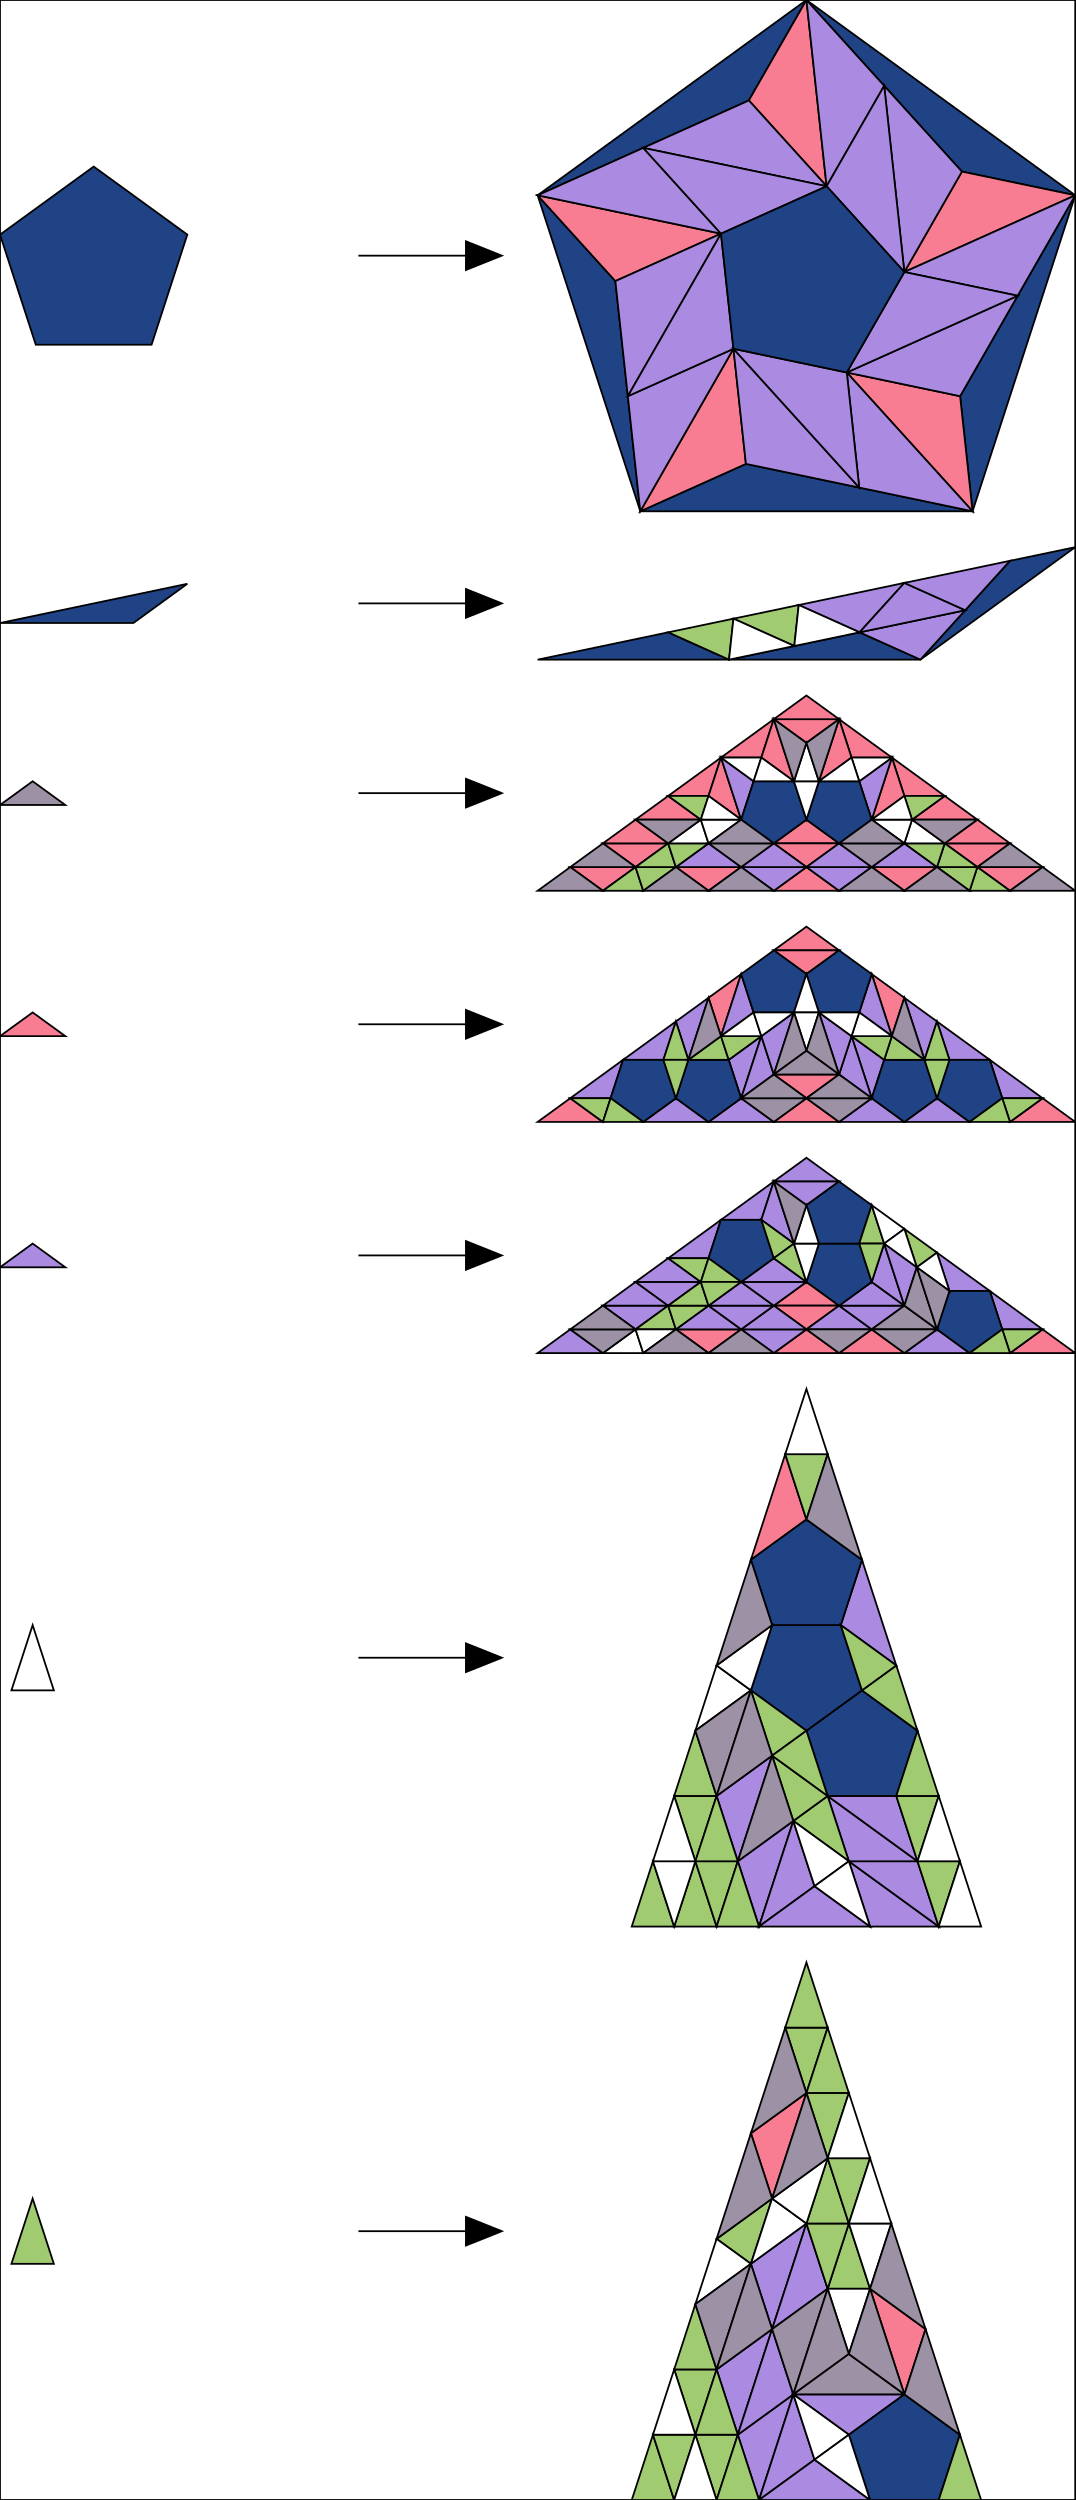
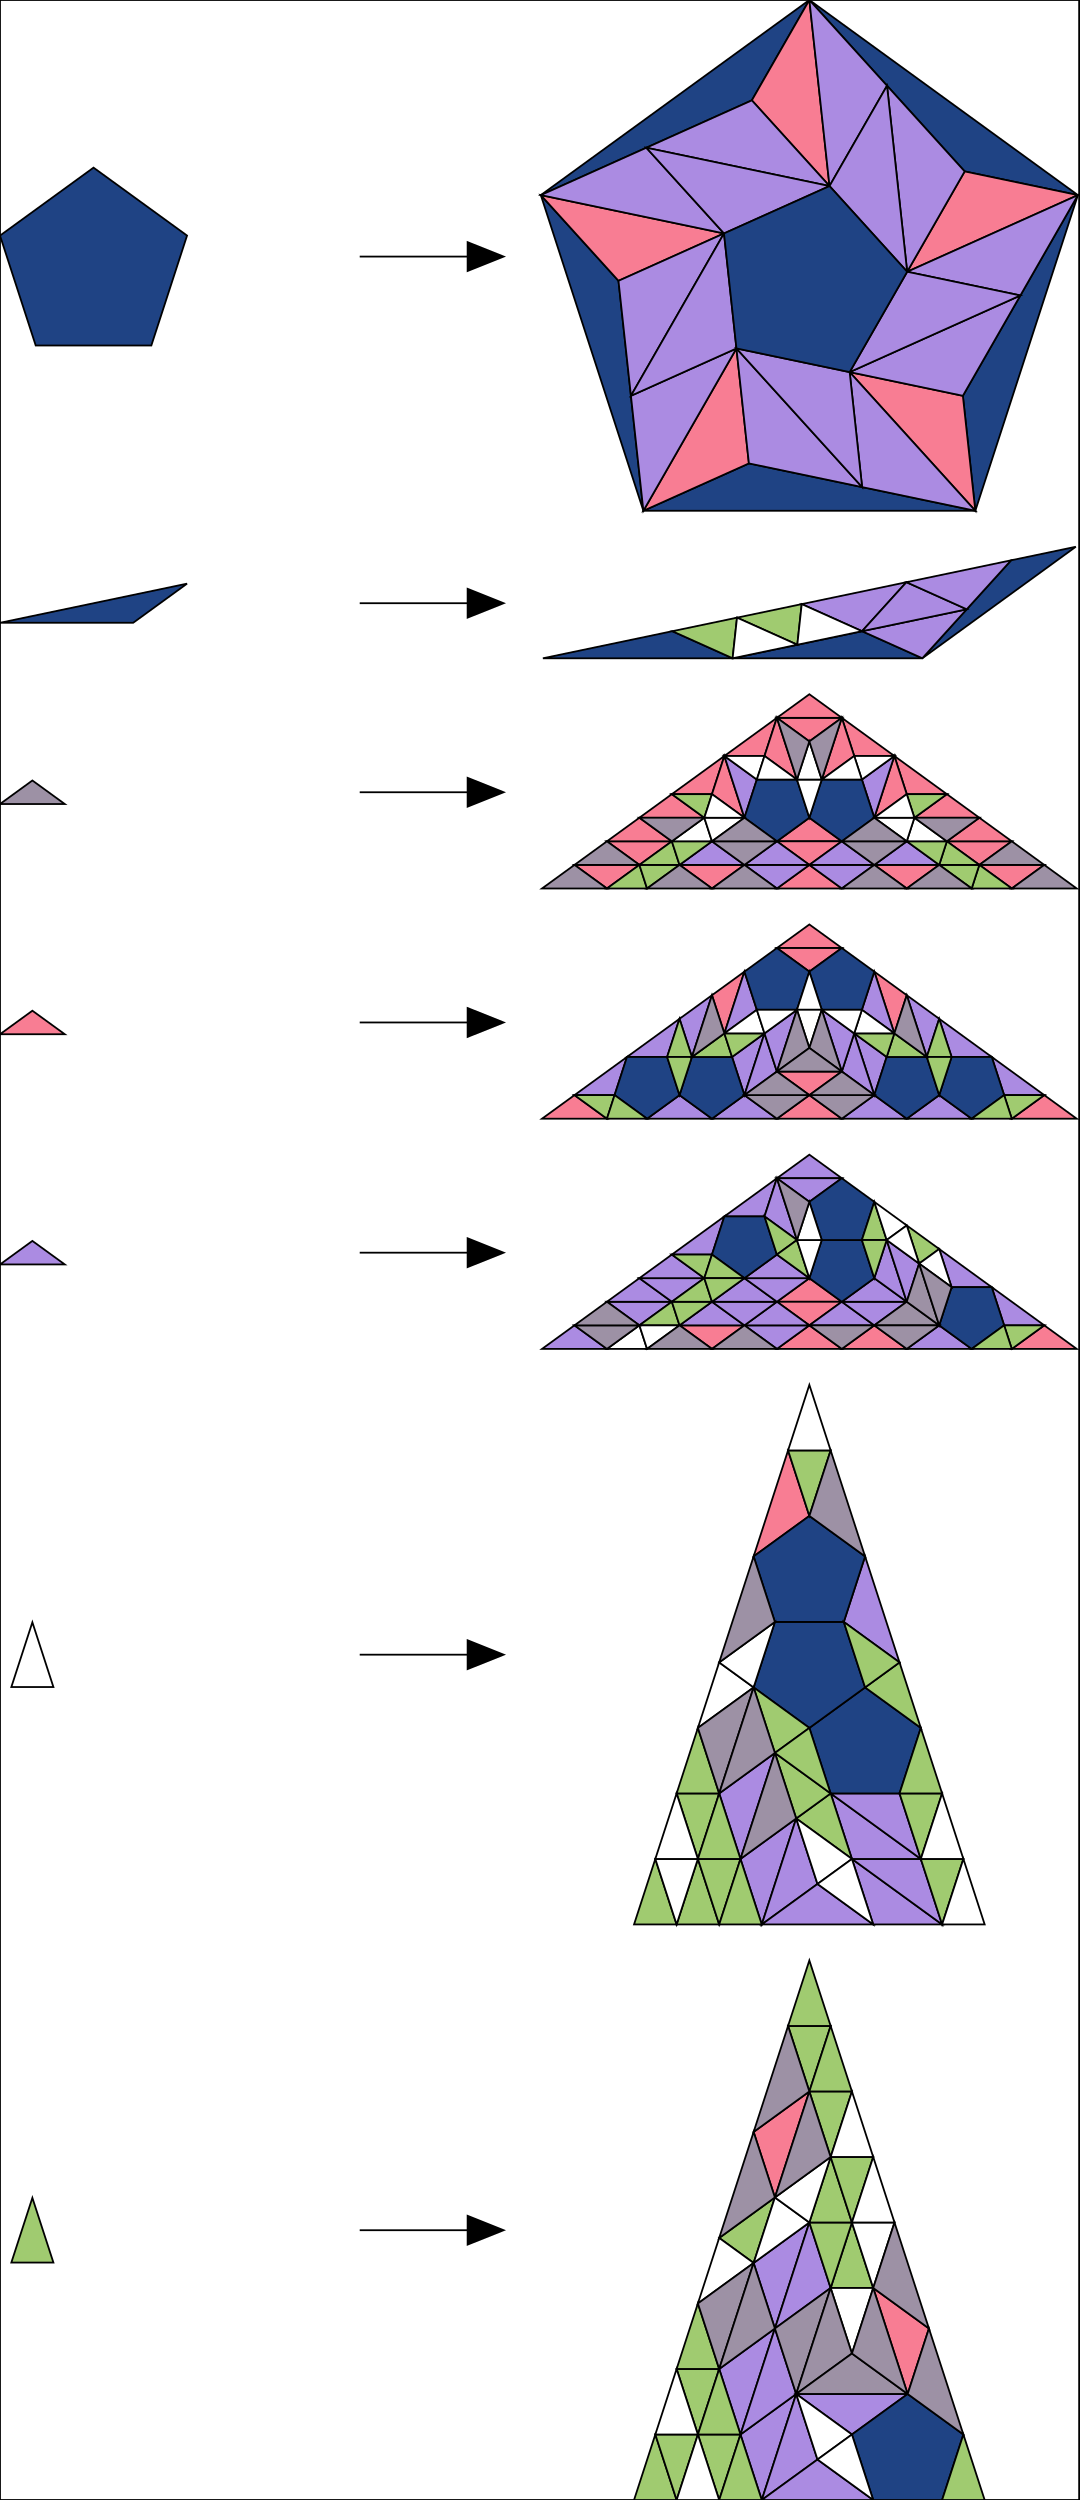
- <svg xmlns="http://www.w3.org/2000/svg" baseProfile="full" height="697.518" version="1.1" width="300">
+ <svg xmlns="http://www.w3.org/2000/svg" baseProfile="full" height="695" version="1.1" width="300">
  <defs>
    <style type="text/css">
* { stroke: black; stroke-width: 0.5px; }
#T1 { fill: #1f4384; }
#T2 { fill: #1f4384; }
#T3 { fill: #9d91a5; }
#T4 { fill: #f87d93; }
#T5 { fill: #ab8be2; }
#T6 { fill: #ffffff; }
#T7 { fill: #a0cb70; }
</style>
  </defs>
-   <rect fill="white" height="697.518" width="300" x="0" y="0" />
+   <rect fill="white" height="695" width="300" x="0" y="0" />
  <polyline points="100,71.329 130,71.329" stroke="black" stroke-width="2" />
  <polygon fill="black" points="130,71.329 130,75.329 140,71.329 130,67.329" />
-   <polyline points="100,168.352 130,168.352" stroke="black" stroke-width="2" />
-   <polygon fill="black" points="130,168.352 130,172.352 140,168.352 130,164.352" />
-   <polyline points="100,221.291 130,221.291" stroke="black" stroke-width="2" />
-   <polygon fill="black" points="130,221.291 130,225.291 140,221.291 130,217.291" />
-   <polyline points="100,285.782 130,285.782" stroke="black" stroke-width="2" />
-   <polygon fill="black" points="130,285.782 130,289.782 140,285.782 130,281.782" />
-   <polyline points="100,350.273 130,350.273" stroke="black" stroke-width="2" />
-   <polygon fill="black" points="130,350.273 130,354.273 140,350.273 130,346.273" />
-   <polyline points="100,462.518 130,462.518" stroke="black" stroke-width="2" />
-   <polygon fill="black" points="130,462.518 130,466.518 140,462.518 130,458.518" />
-   <polyline points="100,622.518 130,622.518" stroke="black" stroke-width="2" />
-   <polygon fill="black" points="130,622.518 130,626.518 140,622.518 130,618.518" />
+   <polyline points="100,167.694 130,167.694" stroke="black" stroke-width="2" />
+   <polygon fill="black" points="130,167.694 130,171.694 140,167.694 130,163.694" />
+   <polyline points="100,220.245 130,220.245" stroke="black" stroke-width="2" />
+   <polygon fill="black" points="130,220.245 130,224.245 140,220.245 130,216.245" />
+   <polyline points="100,284.245 130,284.245" stroke="black" stroke-width="2" />
+   <polygon fill="black" points="130,284.245 130,288.245 140,284.245 130,280.245" />
+   <polyline points="100,348.245 130,348.245" stroke="black" stroke-width="2" />
+   <polygon fill="black" points="130,348.245 130,352.245 140,348.245 130,344.245" />
+   <polyline points="100,460.0 130,460.0" stroke="black" stroke-width="2" />
+   <polygon fill="black" points="130,460.0 130,464.0 140,460.0 130,456.0" />
+   <polyline points="100,620.0 130,620.0" stroke="black" stroke-width="2" />
+   <polygon fill="black" points="130,620.0 130,624.0 140,620.0 130,616.0" />
  <g id="T2">
-     <polygon points="178.647,142.658 171.691,78.428 150,54.491" />
-     <polygon points="150.0,54.491 208.937,28.026 225.0,7.105427357601002e-15" />
-     <polygon points="225,-1.4210854715202004e-14 268.382,47.875 300.0,54.491" />
-     <polygon points="300.0,54.491 267.874,110.543 271.353,142.658" />
-     <polygon points="271.353,142.658 208.116,129.426 178.647,142.658" />
-     <polygon points="150.0,184.046 186.425,176.424 203.399,184.046" />
-     <polygon points="203.399,184.046 239.825,176.424 256.799,184.046" />
-     <polygon points="256.799,184.046 281.787,156.469 300.0,152.658" />
-     <polygon points="7.105427357601002e-15,173.821 37.214,173.821 52.267,162.884" />
+     <polygon points="178.861,142.0 171.937,78.066 150.346,54.239" />
+     <polygon points="150.346,54.239 209.011,27.897 225,7.105427357601002e-15" />
+     <polygon points="225,-2.842170943040401e-14 268.181,47.654 299.654,54.239" />
+     <polygon points="299.654,54.239 267.676,110.033 271.139,142.0" />
+     <polygon points="271.139,142.0 208.194,128.829 178.861,142.0" />
+     <polygon points="150.926,183.0 186.901,175.472 203.666,183.0" />
+     <polygon points="203.666,183.0 239.642,175.472 256.406,183.0" />
+     <polygon points="256.406,183.0 281.086,155.764 299.074,152" />
+     <polygon points="-7.105427357601002e-15,173.134 37.024,173.134 52,162.253" />
  </g>
  <g id="T4">
-     <polygon points="178.647,142.658 208.116,129.426 204.638,97.311" />
-     <polygon points="150.0,54.491 171.691,78.428 201.159,65.196" />
-     <polygon points="225,-1.4210854715202004e-14 208.937,28.026 230.628,51.964" />
-     <polygon points="300.0,54.491 268.382,47.875 252.319,75.901" />
-     <polygon points="271.353,142.658 267.874,110.543 236.256,103.927" />
-     <polygon points="159.106,241.92 168.213,248.537 177.319,241.92" />
-     <polygon points="188.575,241.92 197.681,248.537 206.787,241.92" />
-     <polygon points="168.213,235.304 177.319,241.92 186.425,235.304" />
-     <polygon points="168.213,235.304 177.319,228.688 186.425,235.304" />
-     <polygon points="177.319,228.688 186.425,222.072 195.531,228.688" />
-     <polygon points="186.425,222.072 197.681,222.072 201.159,211.367" />
-     <polygon points="201.159,211.367 197.681,222.072 206.787,228.688" />
-     <polygon points="201.159,211.367 212.415,211.367 215.894,200.662" />
-     <polygon points="215.894,200.662 212.415,211.367 221.522,217.983" />
-     <polygon points="290.894,241.92 281.787,248.537 272.681,241.92" />
-     <polygon points="261.425,241.92 252.319,248.537 243.213,241.92" />
-     <polygon points="281.787,235.304 272.681,241.92 263.575,235.304" />
-     <polygon points="281.787,235.304 272.681,228.688 263.575,235.304" />
-     <polygon points="272.681,228.688 263.575,222.072 254.469,228.688" />
-     <polygon points="263.575,222.072 252.319,222.072 248.841,211.367" />
-     <polygon points="248.841,211.367 252.319,222.072 243.213,228.688" />
-     <polygon points="248.841,211.367 237.585,211.367 234.106,200.662" />
-     <polygon points="234.106,200.662 237.585,211.367 228.478,217.983" />
-     <polygon points="215.894,248.537 225.0,241.92 234.106,248.537" />
-     <polygon points="215.894,235.304 225.0,228.688 234.106,235.304" />
-     <polygon points="234.106,235.304 225.0,241.92 215.894,235.304" />
-     <polygon points="234.106,200.662 225,207.278 215.894,200.662" />
-     <polygon points="215.894,200.662 225.0,194.046 234.106,200.662" />
-     <polygon points="150.0,313.027 159.106,306.411 168.213,313.027" />
-     <polygon points="201.159,289.09 197.681,278.385 206.787,271.769" />
-     <polygon points="300.0,313.027 290.894,306.411 281.787,313.027" />
-     <polygon points="248.841,289.09 252.319,278.385 243.213,271.769" />
-     <polygon points="215.894,313.027 225.0,306.411 234.106,313.027" />
-     <polygon points="215.894,299.795 225.0,306.411 234.106,299.795" />
-     <polygon points="215.894,265.153 225,258.537 234.106,265.153" />
-     <polygon points="215.894,265.153 225,271.769 234.106,265.153" />
-     <polygon points="0.0,289.09 9.106,282.474 18.213,289.09" />
-     <polygon points="188.575,370.902 197.681,377.518 206.787,370.902" />
-     <polygon points="215.894,377.518 225.0,370.902 234.106,377.518" />
-     <polygon points="215.894,364.286 225.0,357.67 234.106,364.286" />
-     <polygon points="234.106,364.286 225.0,370.902 215.894,364.286" />
-     <polygon points="234.106,377.518 243.213,370.902 252.319,377.518" />
-     <polygon points="281.787,377.518 290.894,370.902 300,377.518" />
-     <polygon points="209.507,435.199 225.0,423.943 219.082,405.731" />
-     <polygon points="252.328,668.049 258.245,649.837 242.753,638.581" />
-     <polygon points="215.425,613.412 209.507,595.199 225,583.943" />
+     <polygon points="178.861,142.0 208.194,128.829 204.732,96.862" />
+     <polygon points="150.346,54.239 171.937,78.066 201.269,64.895" />
+     <polygon points="225,-2.842170943040401e-14 209.011,27.897 230.602,51.724" />
+     <polygon points="299.654,54.239 268.181,47.654 252.193,75.551" />
+     <polygon points="271.139,142.0 267.676,110.033 236.204,103.447" />
+     <polygon points="159.7,240.443 168.724,247.0 177.748,240.443" />
+     <polygon points="188.903,240.443 197.927,247.0 206.951,240.443" />
+     <polygon points="168.724,233.887 177.748,240.443 186.773,233.887" />
+     <polygon points="168.724,233.887 177.748,227.33 186.773,233.887" />
+     <polygon points="177.748,227.33 186.773,220.774 195.797,227.33" />
+     <polygon points="186.773,220.774 197.927,220.774 201.374,210.165" />
+     <polygon points="201.374,210.165 197.927,220.774 206.951,227.33" />
+     <polygon points="201.374,210.165 212.529,210.165 215.976,199.557" />
+     <polygon points="215.976,199.557 212.529,210.165 221.553,216.722" />
+     <polygon points="290.3,240.443 281.276,247.0 272.252,240.443" />
+     <polygon points="261.097,240.443 252.073,247.0 243.049,240.443" />
+     <polygon points="281.276,233.887 272.252,240.443 263.227,233.887" />
+     <polygon points="281.276,233.887 272.252,227.33 263.227,233.887" />
+     <polygon points="272.252,227.33 263.227,220.774 254.203,227.33" />
+     <polygon points="263.227,220.774 252.073,220.774 248.626,210.165" />
+     <polygon points="248.626,210.165 252.073,220.774 243.049,227.33" />
+     <polygon points="248.626,210.165 237.471,210.165 234.024,199.557" />
+     <polygon points="234.024,199.557 237.471,210.165 228.447,216.722" />
+     <polygon points="215.976,247.0 225.0,240.443 234.024,247.0" />
+     <polygon points="215.976,233.887 225.0,227.33 234.024,233.887" />
+     <polygon points="234.024,233.887 225.0,240.443 215.976,233.887" />
+     <polygon points="234.024,199.557 225.0,206.113 215.976,199.557" />
+     <polygon points="215.976,199.557 225.0,193.0 234.024,199.557" />
+     <polygon points="150.675,311.0 159.7,304.443 168.724,311.0" />
+     <polygon points="201.374,287.278 197.927,276.67 206.951,270.113" />
+     <polygon points="299.325,311.0 290.3,304.443 281.276,311.0" />
+     <polygon points="248.626,287.278 252.073,276.67 243.049,270.113" />
+     <polygon points="215.976,311.0 225.0,304.443 234.024,311.0" />
+     <polygon points="215.976,297.887 225.0,304.443 234.024,297.887" />
+     <polygon points="215.976,263.557 225.0,257 234.024,263.557" />
+     <polygon points="215.976,263.557 225.0,270.113 234.024,263.557" />
+     <polygon points="0.0,287.515 9.0,280.976 18.0,287.515" />
+     <polygon points="188.903,368.443 197.927,375.0 206.951,368.443" />
+     <polygon points="215.976,375.0 225.0,368.443 234.024,375.0" />
+     <polygon points="215.976,361.887 225.0,355.33 234.024,361.887" />
+     <polygon points="234.024,361.887 225.0,368.443 215.976,361.887" />
+     <polygon points="234.024,375.0 243.049,368.443 252.073,375.0" />
+     <polygon points="281.276,375.0 290.3,368.443 299.325,375.0" />
+     <polygon points="209.507,432.681 225.0,421.425 219.082,403.213" />
+     <polygon points="252.328,665.531 258.245,647.319 242.753,636.063" />
+     <polygon points="215.425,610.894 209.507,592.681 225,581.425" />
  </g>
  <g id="T5">
-     <polygon points="178.647,142.658 175.169,110.543 204.638,97.311" />
-     <polygon points="175.169,110.543 171.691,78.428 201.159,65.196" />
-     <polygon points="175.169,110.543 204.638,97.311 201.159,65.196" />
-     <polygon points="150.0,54.491 179.469,41.258 201.159,65.196" />
-     <polygon points="179.469,41.258 208.937,28.026 230.628,51.964" />
-     <polygon points="179.469,41.258 201.159,65.196 230.628,51.964" />
-     <polygon points="225,-1.4210854715202004e-14 246.691,23.937 230.628,51.964" />
-     <polygon points="246.691,23.937 268.382,47.875 252.319,75.901" />
-     <polygon points="246.691,23.937 230.628,51.964 252.319,75.901" />
-     <polygon points="300.0,54.491 283.937,82.517 252.319,75.901" />
-     <polygon points="283.937,82.517 267.874,110.543 236.256,103.927" />
-     <polygon points="283.937,82.517 252.319,75.901 236.256,103.927" />
-     <polygon points="271.353,142.658 239.734,136.042 236.256,103.927" />
-     <polygon points="239.734,136.042 208.116,129.426 204.638,97.311" />
-     <polygon points="239.734,136.042 236.256,103.927 204.638,97.311" />
-     <polygon points="222.85,168.802 239.825,176.424 252.319,162.636" />
-     <polygon points="239.825,176.424 256.799,184.046 269.293,170.258" />
-     <polygon points="239.825,176.424 252.319,162.636 269.293,170.258" />
-     <polygon points="252.319,162.636 269.293,170.258 281.787,156.469" />
-     <polygon points="206.787,241.92 215.894,248.537 225.0,241.92" />
-     <polygon points="188.575,241.92 197.681,235.304 206.787,241.92" />
-     <polygon points="206.787,241.92 215.894,235.304 225.0,241.92" />
-     <polygon points="201.159,211.367 210.266,217.983 206.787,228.688" />
-     <polygon points="243.213,241.92 234.106,248.537 225.0,241.92" />
-     <polygon points="261.425,241.92 252.319,235.304 243.213,241.92" />
-     <polygon points="243.213,241.92 234.106,235.304 225.0,241.92" />
-     <polygon points="248.841,211.367 239.734,217.983 243.213,228.688" />
-     <polygon points="159.106,306.411 170.362,306.411 173.841,295.706" />
-     <polygon points="173.841,295.706 185.097,295.706 188.575,285.001" />
-     <polygon points="179.469,313.027 188.575,306.411 197.681,313.027" />
-     <polygon points="192.053,295.706 188.575,285.001 197.681,278.385" />
-     <polygon points="197.681,313.027 206.787,306.411 215.894,313.027" />
-     <polygon points="206.787,306.411 203.309,295.706 212.415,289.09" />
-     <polygon points="212.415,289.09 215.894,299.795 206.787,306.411" />
-     <polygon points="206.787,271.769 210.266,282.474 201.159,289.09" />
-     <polygon points="215.894,299.795 212.415,289.09 221.522,282.474" />
-     <polygon points="290.894,306.411 279.638,306.411 276.159,295.706" />
-     <polygon points="276.159,295.706 264.903,295.706 261.425,285.001" />
-     <polygon points="270.531,313.027 261.425,306.411 252.319,313.027" />
-     <polygon points="257.947,295.706 261.425,285.001 252.319,278.385" />
-     <polygon points="252.319,313.027 243.213,306.411 234.106,313.027" />
-     <polygon points="243.213,306.411 246.691,295.706 237.585,289.09" />
-     <polygon points="237.585,289.09 234.106,299.795 243.213,306.411" />
-     <polygon points="243.213,271.769 239.734,282.474 248.841,289.09" />
-     <polygon points="234.106,299.795 237.585,289.09 228.478,282.474" />
-     <polygon points="150.0,377.518 159.106,370.902 168.213,377.518" />
-     <polygon points="168.213,364.286 177.319,370.902 186.425,364.286" />
-     <polygon points="188.575,370.902 197.681,364.286 206.787,370.902" />
-     <polygon points="206.787,370.902 215.894,377.518 225.0,370.902" />
-     <polygon points="206.787,370.902 215.894,364.286 225.0,370.902" />
-     <polygon points="215.894,364.286 206.787,370.902 197.681,364.286" />
-     <polygon points="168.213,364.286 177.319,357.67 186.425,364.286" />
-     <polygon points="177.319,357.67 186.425,364.286 195.531,357.67" />
-     <polygon points="177.319,357.67 186.425,351.054 195.531,357.67" />
-     <polygon points="197.681,364.286 206.787,357.67 215.894,364.286" />
-     <polygon points="206.787,357.67 215.894,364.286 225.0,357.67" />
-     <polygon points="206.787,357.67 215.894,351.054 225.0,357.67" />
-     <polygon points="201.159,340.348 197.681,351.054 186.425,351.054" />
-     <polygon points="201.159,340.348 212.415,340.348 215.894,329.643" />
-     <polygon points="215.894,329.643 212.415,340.348 221.522,346.965" />
-     <polygon points="215.894,329.643 225.0,323.027 234.106,329.643" />
-     <polygon points="234.106,329.643 225.0,336.259 215.894,329.643" />
-     <polygon points="225.0,370.902 234.106,364.286 243.213,370.902" />
-     <polygon points="252.319,364.286 243.213,370.902 234.106,364.286" />
-     <polygon points="234.106,364.286 243.213,357.67 252.319,364.286" />
-     <polygon points="252.319,364.286 243.213,357.67 246.691,346.965" />
-     <polygon points="246.691,346.965 255.797,353.581 252.319,364.286" />
-     <polygon points="261.425,349.492 264.903,360.197 276.159,360.197" />
-     <polygon points="276.159,360.197 279.638,370.902 290.894,370.902" />
-     <polygon points="270.531,377.518 261.425,370.902 252.319,377.518" />
-     <polygon points="0.0,353.581 9.106,346.965 18.213,353.581" />
-     <polygon points="211.768,537.518 205.85,519.305 221.343,508.049" />
-     <polygon points="211.768,537.518 227.26,526.262 221.343,508.049" />
-     <polygon points="211.768,537.518 227.26,526.262 242.753,537.518" />
-     <polygon points="236.835,519.305 242.753,537.518 261.903,537.518" />
-     <polygon points="236.835,519.305 255.985,519.305 261.903,537.518" />
-     <polygon points="230.918,501.093 236.835,519.305 255.985,519.305" />
-     <polygon points="230.918,501.093 250.067,501.093 255.985,519.305" />
-     <polygon points="205.85,519.305 199.933,501.093 215.425,489.837" />
-     <polygon points="250.067,464.668 234.575,453.412 240.493,435.199" />
-     <polygon points="211.768,697.518 205.85,679.305 221.343,668.049" />
-     <polygon points="211.768,697.518 227.26,686.262 221.343,668.049" />
-     <polygon points="211.768,697.518 227.26,686.262 242.753,697.518" />
-     <polygon points="205.85,679.305 199.933,661.093 215.425,649.837" />
-     <polygon points="205.85,679.305 221.343,668.049 215.425,649.837" />
-     <polygon points="221.343,668.049 236.835,679.305 252.328,668.049" />
-     <polygon points="215.425,649.837 209.507,631.624 225,620.368" />
-     <polygon points="215.425,649.837 230.918,638.581 225,620.368" />
+     <polygon points="178.861,142.0 175.399,110.033 204.732,96.862" />
+     <polygon points="175.399,110.033 171.937,78.066 201.269,64.895" />
+     <polygon points="175.399,110.033 204.732,96.862 201.269,64.895" />
+     <polygon points="150.346,54.239 179.679,41.068 201.269,64.895" />
+     <polygon points="179.679,41.068 209.011,27.897 230.602,51.724" />
+     <polygon points="179.679,41.068 201.269,64.895 230.602,51.724" />
+     <polygon points="225,-2.842170943040401e-14 246.591,23.827 230.602,51.724" />
+     <polygon points="246.591,23.827 268.181,47.654 252.193,75.551" />
+     <polygon points="246.591,23.827 230.602,51.724 252.193,75.551" />
+     <polygon points="299.654,54.239 283.665,82.136 252.193,75.551" />
+     <polygon points="283.665,82.136 267.676,110.033 236.204,103.447" />
+     <polygon points="283.665,82.136 252.193,75.551 236.204,103.447" />
+     <polygon points="271.139,142.0 239.666,135.414 236.204,103.447" />
+     <polygon points="239.666,135.414 208.194,128.829 204.732,96.862" />
+     <polygon points="239.666,135.414 236.204,103.447 204.732,96.862" />
+     <polygon points="222.877,167.944 239.642,175.472 251.982,161.854" />
+     <polygon points="239.642,175.472 256.406,183 268.746,169.382" />
+     <polygon points="239.642,175.472 251.982,161.854 268.746,169.382" />
+     <polygon points="251.982,161.854 268.746,169.382 281.086,155.764" />
+     <polygon points="206.951,240.443 215.976,247.0 225,240.443" />
+     <polygon points="188.903,240.443 197.927,233.887 206.951,240.443" />
+     <polygon points="206.951,240.443 215.976,233.887 225,240.443" />
+     <polygon points="201.374,210.165 210.398,216.722 206.951,227.33" />
+     <polygon points="243.049,240.443 234.024,247.0 225.0,240.443" />
+     <polygon points="261.097,240.443 252.073,233.887 243.049,240.443" />
+     <polygon points="243.049,240.443 234.024,233.887 225.0,240.443" />
+     <polygon points="248.626,210.165 239.602,216.722 243.049,227.33" />
+     <polygon points="159.7,304.443 170.854,304.443 174.301,293.835" />
+     <polygon points="174.301,293.835 185.456,293.835 188.903,283.226" />
+     <polygon points="179.879,311.0 188.903,304.443 197.927,311.0" />
+     <polygon points="192.35,293.835 188.903,283.226 197.927,276.67" />
+     <polygon points="197.927,311.0 206.951,304.443 215.976,311.0" />
+     <polygon points="206.951,304.443 203.504,293.835 212.529,287.278" />
+     <polygon points="212.529,287.278 215.976,297.887 206.951,304.443" />
+     <polygon points="206.951,270.113 210.398,280.722 201.374,287.278" />
+     <polygon points="215.976,297.887 212.529,287.278 221.553,280.722" />
+     <polygon points="290.3,304.443 279.146,304.443 275.699,293.835" />
+     <polygon points="275.699,293.835 264.544,293.835 261.097,283.226" />
+     <polygon points="270.121,311.0 261.097,304.443 252.073,311.0" />
+     <polygon points="257.65,293.835 261.097,283.226 252.073,276.67" />
+     <polygon points="252.073,311.0 243.049,304.443 234.024,311.0" />
+     <polygon points="243.049,304.443 246.496,293.835 237.471,287.278" />
+     <polygon points="237.471,287.278 234.024,297.887 243.049,304.443" />
+     <polygon points="243.049,270.113 239.602,280.722 248.626,287.278" />
+     <polygon points="234.024,297.887 237.471,287.278 228.447,280.722" />
+     <polygon points="150.675,375.0 159.7,368.443 168.724,375.0" />
+     <polygon points="168.724,361.887 177.748,368.443 186.773,361.887" />
+     <polygon points="188.903,368.443 197.927,361.887 206.951,368.443" />
+     <polygon points="206.951,368.443 215.976,375 225,368.443" />
+     <polygon points="206.951,368.443 215.976,361.887 225,368.443" />
+     <polygon points="215.976,361.887 206.951,368.443 197.927,361.887" />
+     <polygon points="168.724,361.887 177.748,355.33 186.773,361.887" />
+     <polygon points="177.748,355.33 186.773,361.887 195.797,355.33" />
+     <polygon points="177.748,355.33 186.773,348.774 195.797,355.33" />
+     <polygon points="197.927,361.887 206.951,355.33 215.976,361.887" />
+     <polygon points="206.951,355.33 215.976,361.887 225,355.33" />
+     <polygon points="206.951,355.33 215.976,348.774 225,355.33" />
+     <polygon points="201.374,338.165 197.927,348.774 186.773,348.774" />
+     <polygon points="201.374,338.165 212.529,338.165 215.976,327.557" />
+     <polygon points="215.976,327.557 212.529,338.165 221.553,344.722" />
+     <polygon points="215.976,327.557 225.0,321 234.024,327.557" />
+     <polygon points="234.024,327.557 225.0,334.113 215.976,327.557" />
+     <polygon points="225.0,368.443 234.024,361.887 243.049,368.443" />
+     <polygon points="252.073,361.887 243.049,368.443 234.024,361.887" />
+     <polygon points="234.024,361.887 243.049,355.33 252.073,361.887" />
+     <polygon points="252.073,361.887 243.049,355.33 246.496,344.722" />
+     <polygon points="246.496,344.722 255.52,351.278 252.073,361.887" />
+     <polygon points="261.097,347.226 264.544,357.835 275.699,357.835" />
+     <polygon points="275.699,357.835 279.146,368.443 290.3,368.443" />
+     <polygon points="270.121,375.0 261.097,368.443 252.073,375.0" />
+     <polygon points="0.0,351.515 9.0,344.976 18.0,351.515" />
+     <polygon points="211.768,535.0 205.85,516.787 221.343,505.531" />
+     <polygon points="211.768,535.0 227.26,523.744 221.343,505.531" />
+     <polygon points="211.768,535.0 227.26,523.744 242.753,535.0" />
+     <polygon points="236.835,516.787 242.753,535.0 261.903,535.0" />
+     <polygon points="236.835,516.787 255.985,516.787 261.903,535.0" />
+     <polygon points="230.918,498.575 236.835,516.787 255.985,516.787" />
+     <polygon points="230.918,498.575 250.067,498.575 255.985,516.787" />
+     <polygon points="205.85,516.787 199.933,498.575 215.425,487.319" />
+     <polygon points="250.067,462.15 234.575,450.894 240.493,432.681" />
+     <polygon points="211.768,695.0 205.85,676.787 221.343,665.531" />
+     <polygon points="211.768,695.0 227.26,683.744 221.343,665.531" />
+     <polygon points="211.768,695.0 227.26,683.744 242.753,695.0" />
+     <polygon points="205.85,676.787 199.933,658.575 215.425,647.319" />
+     <polygon points="205.85,676.787 221.343,665.531 215.425,647.319" />
+     <polygon points="221.343,665.531 236.835,676.787 252.328,665.531" />
+     <polygon points="215.425,647.319 209.507,629.106 225,617.85" />
+     <polygon points="215.425,647.319 230.918,636.063 225,617.85" />
  </g>
  <g id="T1">
-     <polygon points="204.638,97.311 236.256,103.927 252.319,75.901 230.628,51.964 201.159,65.196" />
-     <polygon points="9.982,96.184 42.285,96.184 52.267,65.462 26.134,46.475 0.0,65.462" />
-     <polygon points="221.522,217.983 210.266,217.983 206.787,228.688 215.894,235.304 225.0,228.688" />
-     <polygon points="228.478,217.983 239.734,217.983 243.213,228.688 234.106,235.304 225.0,228.688" />
-     <polygon points="185.097,295.706 173.841,295.706 170.362,306.411 179.469,313.027 188.575,306.411" />
-     <polygon points="203.309,295.706 192.053,295.706 188.575,306.411 197.681,313.027 206.787,306.411" />
-     <polygon points="210.266,282.474 221.522,282.474 225,271.769 215.894,265.153 206.787,271.769" />
-     <polygon points="264.903,295.706 276.159,295.706 279.638,306.411 270.531,313.027 261.425,306.411" />
-     <polygon points="246.691,295.706 257.947,295.706 261.425,306.411 252.319,313.027 243.213,306.411" />
-     <polygon points="239.734,282.474 228.478,282.474 225,271.769 234.106,265.153 243.213,271.769" />
-     <polygon points="212.415,340.348 201.159,340.348 197.681,351.054 206.787,357.67 215.894,351.054" />
-     <polygon points="239.734,346.965 228.478,346.965 225.0,357.67 234.106,364.286 243.213,357.67" />
-     <polygon points="228.478,346.965 239.734,346.965 243.213,336.259 234.106,329.643 225.0,336.259" />
-     <polygon points="276.159,360.197 264.903,360.197 261.425,370.902 270.531,377.518 279.638,370.902" />
-     <polygon points="230.918,501.093 250.067,501.093 255.985,482.88 240.493,471.624 225.0,482.88" />
-     <polygon points="234.575,453.412 215.425,453.412 209.507,471.624 225.0,482.88 240.493,471.624" />
-     <polygon points="215.425,453.412 234.575,453.412 240.493,435.199 225.0,423.943 209.507,435.199" />
-     <polygon points="242.753,697.518 261.903,697.518 267.82,679.305 252.328,668.049 236.835,679.305" />
+     <polygon points="204.732,96.862 236.204,103.447 252.193,75.551 230.602,51.724 201.269,64.895" />
+     <polygon points="9.931,96.057 42.069,96.057 52,65.492 26,46.602 7.105427357601002e-15,65.492" />
+     <polygon points="221.553,216.722 210.398,216.722 206.951,227.33 215.976,233.887 225.0,227.33" />
+     <polygon points="228.447,216.722 239.602,216.722 243.049,227.33 234.024,233.887 225.0,227.33" />
+     <polygon points="185.456,293.835 174.301,293.835 170.854,304.443 179.879,311.0 188.903,304.443" />
+     <polygon points="203.504,293.835 192.35,293.835 188.903,304.443 197.927,311.0 206.951,304.443" />
+     <polygon points="210.398,280.722 221.553,280.722 225.0,270.113 215.976,263.557 206.951,270.113" />
+     <polygon points="264.544,293.835 275.699,293.835 279.146,304.443 270.121,311.0 261.097,304.443" />
+     <polygon points="246.496,293.835 257.65,293.835 261.097,304.443 252.073,311.0 243.049,304.443" />
+     <polygon points="239.602,280.722 228.447,280.722 225.0,270.113 234.024,263.557 243.049,270.113" />
+     <polygon points="212.529,338.165 201.374,338.165 197.927,348.774 206.951,355.33 215.976,348.774" />
+     <polygon points="239.602,344.722 228.447,344.722 225.0,355.33 234.024,361.887 243.049,355.33" />
+     <polygon points="228.447,344.722 239.602,344.722 243.049,334.113 234.024,327.557 225.0,334.113" />
+     <polygon points="275.699,357.835 264.544,357.835 261.097,368.443 270.121,375.0 279.146,368.443" />
+     <polygon points="230.918,498.575 250.067,498.575 255.985,480.362 240.493,469.106 225.0,480.362" />
+     <polygon points="234.575,450.894 215.425,450.894 209.507,469.106 225.0,480.362 240.493,469.106" />
+     <polygon points="215.425,450.894 234.575,450.894 240.493,432.681 225.0,421.425 209.507,432.681" />
+     <polygon points="242.753,695.0 261.903,695.0 267.82,676.787 252.328,665.531 236.835,676.787" />
  </g>
  <g id="T7">
-     <polygon points="203.399,184.046 186.425,176.424 204.638,172.613" />
-     <polygon points="221.612,180.235 204.638,172.613 222.85,168.802" />
-     <polygon points="177.319,241.92 168.213,248.537 179.469,248.537" />
-     <polygon points="179.469,248.537 188.575,241.92 177.319,241.92" />
-     <polygon points="186.425,235.304 177.319,241.92 188.575,241.92" />
-     <polygon points="188.575,241.92 197.681,235.304 186.425,235.304" />
-     <polygon points="195.531,228.688 186.425,222.072 197.681,222.072" />
-     <polygon points="272.681,241.92 281.787,248.537 270.531,248.537" />
-     <polygon points="270.531,248.537 261.425,241.92 272.681,241.92" />
-     <polygon points="263.575,235.304 272.681,241.92 261.425,241.92" />
-     <polygon points="261.425,241.92 252.319,235.304 263.575,235.304" />
-     <polygon points="254.469,228.688 263.575,222.072 252.319,222.072" />
-     <polygon points="168.213,313.027 159.106,306.411 170.362,306.411" />
-     <polygon points="170.362,306.411 179.469,313.027 168.213,313.027" />
-     <polygon points="185.097,295.706 188.575,285.001 192.053,295.706" />
-     <polygon points="185.097,295.706 188.575,306.411 192.053,295.706" />
-     <polygon points="201.159,289.09 192.053,295.706 203.309,295.706" />
-     <polygon points="201.159,289.09 212.415,289.09 203.309,295.706" />
-     <polygon points="281.787,313.027 290.894,306.411 279.638,306.411" />
-     <polygon points="279.638,306.411 270.531,313.027 281.787,313.027" />
-     <polygon points="264.903,295.706 261.425,285.001 257.947,295.706" />
-     <polygon points="264.903,295.706 261.425,306.411 257.947,295.706" />
-     <polygon points="248.841,289.09 257.947,295.706 246.691,295.706" />
-     <polygon points="248.841,289.09 237.585,289.09 246.691,295.706" />
-     <polygon points="188.575,370.902 177.319,370.902 186.425,364.286" />
-     <polygon points="186.425,364.286 197.681,364.286 188.575,370.902" />
-     <polygon points="195.531,357.67 186.425,351.054 197.681,351.054" />
-     <polygon points="197.681,351.054 206.787,357.67 195.531,357.67" />
-     <polygon points="195.531,357.67 186.425,364.286 197.681,364.286" />
-     <polygon points="197.681,364.286 206.787,357.67 195.531,357.67" />
-     <polygon points="221.522,346.965 212.415,340.348 215.894,351.054" />
-     <polygon points="221.522,346.965 225.0,357.67 215.894,351.054" />
-     <polygon points="239.734,346.965 243.213,336.259 246.691,346.965" />
-     <polygon points="246.691,346.965 243.213,357.67 239.734,346.965" />
-     <polygon points="255.797,353.581 252.319,342.876 261.425,349.492" />
-     <polygon points="279.638,370.902 290.894,370.902 281.787,377.518" />
-     <polygon points="281.787,377.518 270.531,377.518 279.638,370.902" />
-     <polygon points="176.262,537.518 182.18,519.305 188.097,537.518" />
-     <polygon points="188.097,537.518 194.015,519.305 199.933,537.518" />
-     <polygon points="194.015,519.305 199.933,537.518 205.85,519.305" />
-     <polygon points="199.933,537.518 205.85,519.305 211.768,537.518" />
-     <polygon points="221.343,508.049 236.835,519.305 230.918,501.093" />
-     <polygon points="250.067,501.093 255.985,519.305 261.903,501.093" />
-     <polygon points="250.067,501.093 255.985,482.88 261.903,501.093" />
-     <polygon points="255.985,519.305 261.903,537.518 267.82,519.305" />
-     <polygon points="188.097,501.093 194.015,519.305 199.933,501.093" />
-     <polygon points="194.015,519.305 199.933,501.093 205.85,519.305" />
-     <polygon points="221.343,508.049 215.425,489.837 230.918,501.093" />
-     <polygon points="215.425,489.837 209.507,471.624 225,482.88" />
-     <polygon points="215.425,489.837 230.918,501.093 225,482.88" />
-     <polygon points="240.493,471.624 255.985,482.88 250.067,464.668" />
-     <polygon points="240.493,471.624 234.575,453.412 250.067,464.668" />
-     <polygon points="188.097,501.093 194.015,482.88 199.933,501.093" />
-     <polygon points="219.082,405.731 225.0,423.943 230.918,405.731" />
-     <polygon points="176.262,697.518 182.18,679.305 188.097,697.518" />
-     <polygon points="182.18,679.305 188.097,697.518 194.015,679.305" />
-     <polygon points="194.015,679.305 199.933,697.518 205.85,679.305" />
-     <polygon points="199.933,697.518 205.85,679.305 211.768,697.518" />
-     <polygon points="261.903,697.518 267.82,679.305 273.738,697.518" />
-     <polygon points="188.097,661.093 194.015,679.305 199.933,661.093" />
-     <polygon points="194.015,679.305 199.933,661.093 205.85,679.305" />
-     <polygon points="188.097,661.093 194.015,642.88 199.933,661.093" />
-     <polygon points="230.918,638.581 236.835,620.368 242.753,638.581" />
-     <polygon points="225.0,620.368 230.918,638.581 236.835,620.368" />
-     <polygon points="225.0,620.368 230.918,602.156 236.835,620.368" />
-     <polygon points="230.918,602.156 236.835,620.368 242.753,602.156" />
-     <polygon points="199.933,624.668 215.425,613.412 209.507,631.624" />
-     <polygon points="225.0,583.943 230.918,602.156 236.835,583.943" />
-     <polygon points="219.082,565.731 225.0,583.943 230.918,565.731" />
-     <polygon points="219.082,565.731 225.0,547.518 230.918,565.731" />
-     <polygon points="225.0,583.943 230.918,565.731 236.835,583.943" />
-     <polygon points="3.189,631.624 9.106,613.412 15.024,631.624" />
+     <polygon points="203.666,183.0 186.901,175.472 204.889,171.708" />
+     <polygon points="221.654,179.236 204.889,171.708 222.877,167.944" />
+     <polygon points="177.748,240.443 168.724,247.0 179.879,247.0" />
+     <polygon points="179.879,247.0 188.903,240.443 177.748,240.443" />
+     <polygon points="186.773,233.887 177.748,240.443 188.903,240.443" />
+     <polygon points="188.903,240.443 197.927,233.887 186.773,233.887" />
+     <polygon points="195.797,227.33 186.773,220.774 197.927,220.774" />
+     <polygon points="272.252,240.443 281.276,247.0 270.121,247.0" />
+     <polygon points="270.121,247.0 261.097,240.443 272.252,240.443" />
+     <polygon points="263.227,233.887 272.252,240.443 261.097,240.443" />
+     <polygon points="261.097,240.443 252.073,233.887 263.227,233.887" />
+     <polygon points="254.203,227.33 263.227,220.774 252.073,220.774" />
+     <polygon points="168.724,311.0 159.7,304.443 170.854,304.443" />
+     <polygon points="170.854,304.443 179.879,311.0 168.724,311.0" />
+     <polygon points="185.456,293.835 188.903,283.226 192.35,293.835" />
+     <polygon points="185.456,293.835 188.903,304.443 192.35,293.835" />
+     <polygon points="201.374,287.278 192.35,293.835 203.504,293.835" />
+     <polygon points="201.374,287.278 212.529,287.278 203.504,293.835" />
+     <polygon points="281.276,311.0 290.3,304.443 279.146,304.443" />
+     <polygon points="279.146,304.443 270.121,311.0 281.276,311.0" />
+     <polygon points="264.544,293.835 261.097,283.226 257.65,293.835" />
+     <polygon points="264.544,293.835 261.097,304.443 257.65,293.835" />
+     <polygon points="248.626,287.278 257.65,293.835 246.496,293.835" />
+     <polygon points="248.626,287.278 237.471,287.278 246.496,293.835" />
+     <polygon points="188.903,368.443 177.748,368.443 186.773,361.887" />
+     <polygon points="186.773,361.887 197.927,361.887 188.903,368.443" />
+     <polygon points="195.797,355.33 186.773,348.774 197.927,348.774" />
+     <polygon points="197.927,348.774 206.951,355.33 195.797,355.33" />
+     <polygon points="195.797,355.33 186.773,361.887 197.927,361.887" />
+     <polygon points="197.927,361.887 206.951,355.33 195.797,355.33" />
+     <polygon points="221.553,344.722 212.529,338.165 215.976,348.774" />
+     <polygon points="221.553,344.722 225.0,355.33 215.976,348.774" />
+     <polygon points="239.602,344.722 243.049,334.113 246.496,344.722" />
+     <polygon points="246.496,344.722 243.049,355.33 239.602,344.722" />
+     <polygon points="255.52,351.278 252.073,340.67 261.097,347.226" />
+     <polygon points="279.146,368.443 290.3,368.443 281.276,375.0" />
+     <polygon points="281.276,375.0 270.121,375.0 279.146,368.443" />
+     <polygon points="176.262,535.0 182.18,516.787 188.097,535.0" />
+     <polygon points="188.097,535.0 194.015,516.787 199.933,535.0" />
+     <polygon points="194.015,516.787 199.933,535.0 205.85,516.787" />
+     <polygon points="199.933,535.0 205.85,516.787 211.768,535.0" />
+     <polygon points="221.343,505.531 236.835,516.787 230.918,498.575" />
+     <polygon points="250.067,498.575 255.985,516.787 261.903,498.575" />
+     <polygon points="250.067,498.575 255.985,480.362 261.903,498.575" />
+     <polygon points="255.985,516.787 261.903,535.0 267.82,516.787" />
+     <polygon points="188.097,498.575 194.015,516.787 199.933,498.575" />
+     <polygon points="194.015,516.787 199.933,498.575 205.85,516.787" />
+     <polygon points="221.343,505.531 215.425,487.319 230.918,498.575" />
+     <polygon points="215.425,487.319 209.507,469.106 225,480.362" />
+     <polygon points="215.425,487.319 230.918,498.575 225,480.362" />
+     <polygon points="240.493,469.106 255.985,480.362 250.067,462.15" />
+     <polygon points="240.493,469.106 234.575,450.894 250.067,462.15" />
+     <polygon points="188.097,498.575 194.015,480.362 199.933,498.575" />
+     <polygon points="219.082,403.213 225.0,421.425 230.918,403.213" />
+     <polygon points="176.262,695.0 182.18,676.787 188.097,695.0" />
+     <polygon points="182.18,676.787 188.097,695.0 194.015,676.787" />
+     <polygon points="194.015,676.787 199.933,695.0 205.85,676.787" />
+     <polygon points="199.933,695.0 205.85,676.787 211.768,695.0" />
+     <polygon points="261.903,695.0 267.82,676.787 273.738,695.0" />
+     <polygon points="188.097,658.575 194.015,676.787 199.933,658.575" />
+     <polygon points="194.015,676.787 199.933,658.575 205.85,676.787" />
+     <polygon points="188.097,658.575 194.015,640.362 199.933,658.575" />
+     <polygon points="230.918,636.063 236.835,617.85 242.753,636.063" />
+     <polygon points="225.0,617.85 230.918,636.063 236.835,617.85" />
+     <polygon points="225.0,617.85 230.918,599.638 236.835,617.85" />
+     <polygon points="230.918,599.638 236.835,617.85 242.753,599.638" />
+     <polygon points="199.933,622.15 215.425,610.894 209.507,629.106" />
+     <polygon points="225.0,581.425 230.918,599.638 236.835,581.425" />
+     <polygon points="219.082,563.213 225.0,581.425 230.918,563.213" />
+     <polygon points="219.082,563.213 225.0,545.0 230.918,563.213" />
+     <polygon points="225.0,581.425 230.918,563.213 236.835,581.425" />
+     <polygon points="3.151,629.0 9,611.0 14.849,629.0" />
  </g>
  <g id="T6">
-     <polygon points="204.638,172.613 221.612,180.235 203.399,184.046" />
-     <polygon points="222.85,168.802 239.825,176.424 221.612,180.235" />
-     <polygon points="195.531,228.688 186.425,235.304 197.681,235.304" />
-     <polygon points="197.681,235.304 206.787,228.688 195.531,228.688" />
-     <polygon points="197.681,222.072 206.787,228.688 195.531,228.688" />
-     <polygon points="210.266,217.983 201.159,211.367 212.415,211.367" />
-     <polygon points="212.415,211.367 221.522,217.983 210.266,217.983" />
-     <polygon points="254.469,228.688 263.575,235.304 252.319,235.304" />
-     <polygon points="252.319,235.304 243.213,228.688 254.469,228.688" />
-     <polygon points="252.319,222.072 243.213,228.688 254.469,228.688" />
-     <polygon points="239.734,217.983 248.841,211.367 237.585,211.367" />
-     <polygon points="237.585,211.367 228.478,217.983 239.734,217.983" />
-     <polygon points="221.522,217.983 225.0,228.688 228.478,217.983" />
-     <polygon points="221.522,217.983 225.0,207.278 228.478,217.983" />
-     <polygon points="212.415,289.09 201.159,289.09 210.266,282.474" />
-     <polygon points="212.415,289.09 221.522,282.474 210.266,282.474" />
-     <polygon points="237.585,289.09 248.841,289.09 239.734,282.474" />
-     <polygon points="237.585,289.09 228.478,282.474 239.734,282.474" />
-     <polygon points="221.522,282.474 225,271.769 228.478,282.474" />
-     <polygon points="221.522,282.474 225,293.179 228.478,282.474" />
-     <polygon points="177.319,370.902 168.213,377.518 179.469,377.518" />
-     <polygon points="177.319,370.902 188.575,370.902 179.469,377.518" />
-     <polygon points="221.522,346.965 225.0,357.67 228.478,346.965" />
-     <polygon points="228.478,346.965 225.0,336.259 221.522,346.965" />
-     <polygon points="246.691,346.965 243.213,336.259 252.319,342.876" />
-     <polygon points="252.319,342.876 255.797,353.581 246.691,346.965" />
-     <polygon points="261.425,349.492 264.903,360.197 255.797,353.581" />
-     <polygon points="182.18,519.305 188.097,537.518 194.015,519.305" />
-     <polygon points="227.26,526.262 221.343,508.049 236.835,519.305" />
-     <polygon points="227.26,526.262 242.753,537.518 236.835,519.305" />
-     <polygon points="261.903,537.518 267.82,519.305 273.738,537.518" />
-     <polygon points="255.985,519.305 261.903,501.093 267.82,519.305" />
-     <polygon points="182.18,519.305 188.097,501.093 194.015,519.305" />
-     <polygon points="209.507,471.624 194.015,482.88 199.933,464.668" />
-     <polygon points="199.933,464.668 215.425,453.412 209.507,471.624" />
-     <polygon points="219.082,405.731 225.0,387.518 230.918,405.731" />
-     <polygon points="3.189,471.624 9.106,453.412 15.024,471.624" />
-     <polygon points="188.097,697.518 194.015,679.305 199.933,697.518" />
-     <polygon points="227.26,686.262 221.343,668.049 236.835,679.305" />
-     <polygon points="227.26,686.262 242.753,697.518 236.835,679.305" />
-     <polygon points="182.18,679.305 188.097,661.093 194.015,679.305" />
-     <polygon points="230.918,638.581 236.835,656.793 242.753,638.581" />
-     <polygon points="236.835,620.368 242.753,638.581 248.67,620.368" />
-     <polygon points="236.835,620.368 242.753,602.156 248.67,620.368" />
-     <polygon points="209.507,631.624 194.015,642.88 199.933,624.668" />
-     <polygon points="225.0,620.368 209.507,631.624 215.425,613.412" />
-     <polygon points="215.425,613.412 230.918,602.156 225,620.368" />
-     <polygon points="230.918,602.156 236.835,583.943 242.753,602.156" />
+     <polygon points="204.889,171.708 221.654,179.236 203.666,183.0" />
+     <polygon points="222.877,167.944 239.642,175.472 221.654,179.236" />
+     <polygon points="195.797,227.33 186.773,233.887 197.927,233.887" />
+     <polygon points="197.927,233.887 206.951,227.33 195.797,227.33" />
+     <polygon points="197.927,220.774 206.951,227.33 195.797,227.33" />
+     <polygon points="210.398,216.722 201.374,210.165 212.529,210.165" />
+     <polygon points="212.529,210.165 221.553,216.722 210.398,216.722" />
+     <polygon points="254.203,227.33 263.227,233.887 252.073,233.887" />
+     <polygon points="252.073,233.887 243.049,227.33 254.203,227.33" />
+     <polygon points="252.073,220.774 243.049,227.33 254.203,227.33" />
+     <polygon points="239.602,216.722 248.626,210.165 237.471,210.165" />
+     <polygon points="237.471,210.165 228.447,216.722 239.602,216.722" />
+     <polygon points="221.553,216.722 225.0,227.33 228.447,216.722" />
+     <polygon points="221.553,216.722 225.0,206.113 228.447,216.722" />
+     <polygon points="212.529,287.278 201.374,287.278 210.398,280.722" />
+     <polygon points="212.529,287.278 221.553,280.722 210.398,280.722" />
+     <polygon points="237.471,287.278 248.626,287.278 239.602,280.722" />
+     <polygon points="237.471,287.278 228.447,280.722 239.602,280.722" />
+     <polygon points="221.553,280.722 225.0,270.113 228.447,280.722" />
+     <polygon points="221.553,280.722 225.0,291.33 228.447,280.722" />
+     <polygon points="177.748,368.443 168.724,375.0 179.879,375.0" />
+     <polygon points="177.748,368.443 188.903,368.443 179.879,375.0" />
+     <polygon points="221.553,344.722 225.0,355.33 228.447,344.722" />
+     <polygon points="228.447,344.722 225.0,334.113 221.553,344.722" />
+     <polygon points="246.496,344.722 243.049,334.113 252.073,340.67" />
+     <polygon points="252.073,340.67 255.52,351.278 246.496,344.722" />
+     <polygon points="261.097,347.226 264.544,357.835 255.52,351.278" />
+     <polygon points="182.18,516.787 188.097,535.0 194.015,516.787" />
+     <polygon points="227.26,523.744 221.343,505.531 236.835,516.787" />
+     <polygon points="227.26,523.744 242.753,535.0 236.835,516.787" />
+     <polygon points="261.903,535.0 267.82,516.787 273.738,535.0" />
+     <polygon points="255.985,516.787 261.903,498.575 267.82,516.787" />
+     <polygon points="182.18,516.787 188.097,498.575 194.015,516.787" />
+     <polygon points="209.507,469.106 194.015,480.362 199.933,462.15" />
+     <polygon points="199.933,462.15 215.425,450.894 209.507,469.106" />
+     <polygon points="219.082,403.213 225.0,385.0 230.918,403.213" />
+     <polygon points="3.151,469.0 9,451.0 14.849,469.0" />
+     <polygon points="188.097,695.0 194.015,676.787 199.933,695.0" />
+     <polygon points="227.26,683.744 221.343,665.531 236.835,676.787" />
+     <polygon points="227.26,683.744 242.753,695.0 236.835,676.787" />
+     <polygon points="182.18,676.787 188.097,658.575 194.015,676.787" />
+     <polygon points="230.918,636.063 236.835,654.275 242.753,636.063" />
+     <polygon points="236.835,617.85 242.753,636.063 248.67,617.85" />
+     <polygon points="236.835,617.85 242.753,599.638 248.67,617.85" />
+     <polygon points="209.507,629.106 194.015,640.362 199.933,622.15" />
+     <polygon points="225.0,617.85 209.507,629.106 215.425,610.894" />
+     <polygon points="215.425,610.894 230.918,599.638 225,617.85" />
+     <polygon points="230.918,599.638 236.835,581.425 242.753,599.638" />
  </g>
  <g id="T3">
-     <polygon points="150.0,248.537 159.106,241.92 168.213,248.537" />
-     <polygon points="179.469,248.537 188.575,241.92 197.681,248.537" />
-     <polygon points="197.681,248.537 206.787,241.92 215.894,248.537" />
-     <polygon points="159.106,241.92 168.213,235.304 177.319,241.92" />
-     <polygon points="197.681,235.304 206.787,241.92 215.894,235.304" />
-     <polygon points="177.319,228.688 186.425,235.304 195.531,228.688" />
-     <polygon points="197.681,235.304 206.787,228.688 215.894,235.304" />
-     <polygon points="215.894,200.662 225,207.278 221.522,217.983" />
-     <polygon points="300.0,248.537 290.894,241.92 281.787,248.537" />
-     <polygon points="270.531,248.537 261.425,241.92 252.319,248.537" />
-     <polygon points="252.319,248.537 243.213,241.92 234.106,248.537" />
-     <polygon points="290.894,241.92 281.787,235.304 272.681,241.92" />
-     <polygon points="252.319,235.304 243.213,241.92 234.106,235.304" />
-     <polygon points="272.681,228.688 263.575,235.304 254.469,228.688" />
-     <polygon points="252.319,235.304 243.213,228.688 234.106,235.304" />
-     <polygon points="234.106,200.662 225,207.278 228.478,217.983" />
-     <polygon points="0.0,224.599 9.106,217.983 18.213,224.599" />
-     <polygon points="192.053,295.706 201.159,289.09 197.681,278.385" />
-     <polygon points="206.787,306.411 215.894,313.027 225.0,306.411" />
-     <polygon points="206.787,306.411 215.894,299.795 225.0,306.411" />
-     <polygon points="221.522,282.474 225.0,293.179 215.894,299.795" />
-     <polygon points="257.947,295.706 248.841,289.09 252.319,278.385" />
-     <polygon points="243.213,306.411 234.106,313.027 225.0,306.411" />
-     <polygon points="243.213,306.411 234.106,299.795 225.0,306.411" />
-     <polygon points="228.478,282.474 225,293.179 234.106,299.795" />
-     <polygon points="215.894,299.795 225.0,293.179 234.106,299.795" />
-     <polygon points="159.106,370.902 168.213,377.518 177.319,370.902" />
-     <polygon points="159.106,370.902 168.213,364.286 177.319,370.902" />
-     <polygon points="179.469,377.518 188.575,370.902 197.681,377.518" />
-     <polygon points="197.681,377.518 206.787,370.902 215.894,377.518" />
-     <polygon points="215.894,329.643 225.0,336.259 221.522,346.965" />
-     <polygon points="243.213,370.902 234.106,377.518 225.0,370.902" />
-     <polygon points="243.213,370.902 252.319,364.286 261.425,370.902" />
-     <polygon points="261.425,370.902 252.319,377.518 243.213,370.902" />
-     <polygon points="255.797,353.581 252.319,364.286 261.425,370.902" />
-     <polygon points="261.425,370.902 264.903,360.197 255.797,353.581" />
-     <polygon points="205.85,519.305 221.343,508.049 215.425,489.837" />
-     <polygon points="199.933,501.093 194.015,482.88 209.507,471.624" />
-     <polygon points="199.933,501.093 215.425,489.837 209.507,471.624" />
-     <polygon points="199.933,464.668 215.425,453.412 209.507,435.199" />
-     <polygon points="230.918,405.731 225,423.943 240.493,435.199" />
-     <polygon points="221.343,668.049 215.425,649.837 230.918,638.581" />
-     <polygon points="221.343,668.049 236.835,656.793 230.918,638.581" />
-     <polygon points="221.343,668.049 236.835,656.793 252.328,668.049" />
-     <polygon points="252.328,668.049 236.835,656.793 242.753,638.581" />
-     <polygon points="267.82,679.305 252.328,668.049 258.245,649.837" />
-     <polygon points="258.245,649.837 242.753,638.581 248.67,620.368" />
-     <polygon points="199.933,661.093 194.015,642.88 209.507,631.624" />
-     <polygon points="199.933,661.093 215.425,649.837 209.507,631.624" />
-     <polygon points="199.933,624.668 215.425,613.412 209.507,595.199" />
-     <polygon points="215.425,613.412 230.918,602.156 225,583.943" />
-     <polygon points="209.507,595.199 225.0,583.943 219.082,565.731" />
+     <polygon points="150.675,247.0 159.7,240.443 168.724,247.0" />
+     <polygon points="179.879,247.0 188.903,240.443 197.927,247.0" />
+     <polygon points="197.927,247.0 206.951,240.443 215.976,247.0" />
+     <polygon points="159.7,240.443 168.724,233.887 177.748,240.443" />
+     <polygon points="197.927,233.887 206.951,240.443 215.976,233.887" />
+     <polygon points="177.748,227.33 186.773,233.887 195.797,227.33" />
+     <polygon points="197.927,233.887 206.951,227.33 215.976,233.887" />
+     <polygon points="215.976,199.557 225.0,206.113 221.553,216.722" />
+     <polygon points="299.325,247.0 290.3,240.443 281.276,247.0" />
+     <polygon points="270.121,247.0 261.097,240.443 252.073,247.0" />
+     <polygon points="252.073,247.0 243.049,240.443 234.024,247.0" />
+     <polygon points="290.3,240.443 281.276,233.887 272.252,240.443" />
+     <polygon points="252.073,233.887 243.049,240.443 234.024,233.887" />
+     <polygon points="272.252,227.33 263.227,233.887 254.203,227.33" />
+     <polygon points="252.073,233.887 243.049,227.33 234.024,233.887" />
+     <polygon points="234.024,199.557 225.0,206.113 228.447,216.722" />
+     <polygon points="0.0,223.515 9.0,216.976 18.0,223.515" />
+     <polygon points="192.35,293.835 201.374,287.278 197.927,276.67" />
+     <polygon points="206.951,304.443 215.976,311 225,304.443" />
+     <polygon points="206.951,304.443 215.976,297.887 225,304.443" />
+     <polygon points="221.553,280.722 225.0,291.33 215.976,297.887" />
+     <polygon points="257.65,293.835 248.626,287.278 252.073,276.67" />
+     <polygon points="243.049,304.443 234.024,311 225.0,304.443" />
+     <polygon points="243.049,304.443 234.024,297.887 225.0,304.443" />
+     <polygon points="228.447,280.722 225.0,291.33 234.024,297.887" />
+     <polygon points="215.976,297.887 225.0,291.33 234.024,297.887" />
+     <polygon points="159.7,368.443 168.724,375.0 177.748,368.443" />
+     <polygon points="159.7,368.443 168.724,361.887 177.748,368.443" />
+     <polygon points="179.879,375.0 188.903,368.443 197.927,375.0" />
+     <polygon points="197.927,375.0 206.951,368.443 215.976,375.0" />
+     <polygon points="215.976,327.557 225.0,334.113 221.553,344.722" />
+     <polygon points="243.049,368.443 234.024,375.0 225.0,368.443" />
+     <polygon points="243.049,368.443 252.073,361.887 261.097,368.443" />
+     <polygon points="261.097,368.443 252.073,375.0 243.049,368.443" />
+     <polygon points="255.52,351.278 252.073,361.887 261.097,368.443" />
+     <polygon points="261.097,368.443 264.544,357.835 255.52,351.278" />
+     <polygon points="205.85,516.787 221.343,505.531 215.425,487.319" />
+     <polygon points="199.933,498.575 194.015,480.362 209.507,469.106" />
+     <polygon points="199.933,498.575 215.425,487.319 209.507,469.106" />
+     <polygon points="199.933,462.15 215.425,450.894 209.507,432.681" />
+     <polygon points="230.918,403.213 225,421.425 240.493,432.681" />
+     <polygon points="221.343,665.531 215.425,647.319 230.918,636.063" />
+     <polygon points="221.343,665.531 236.835,654.275 230.918,636.063" />
+     <polygon points="221.343,665.531 236.835,654.275 252.328,665.531" />
+     <polygon points="252.328,665.531 236.835,654.275 242.753,636.063" />
+     <polygon points="267.82,676.787 252.328,665.531 258.245,647.319" />
+     <polygon points="258.245,647.319 242.753,636.063 248.67,617.85" />
+     <polygon points="199.933,658.575 194.015,640.362 209.507,629.106" />
+     <polygon points="199.933,658.575 215.425,647.319 209.507,629.106" />
+     <polygon points="199.933,622.15 215.425,610.894 209.507,592.681" />
+     <polygon points="215.425,610.894 230.918,599.638 225,581.425" />
+     <polygon points="209.507,592.681 225.0,581.425 219.082,563.213" />
  </g>
</svg>
